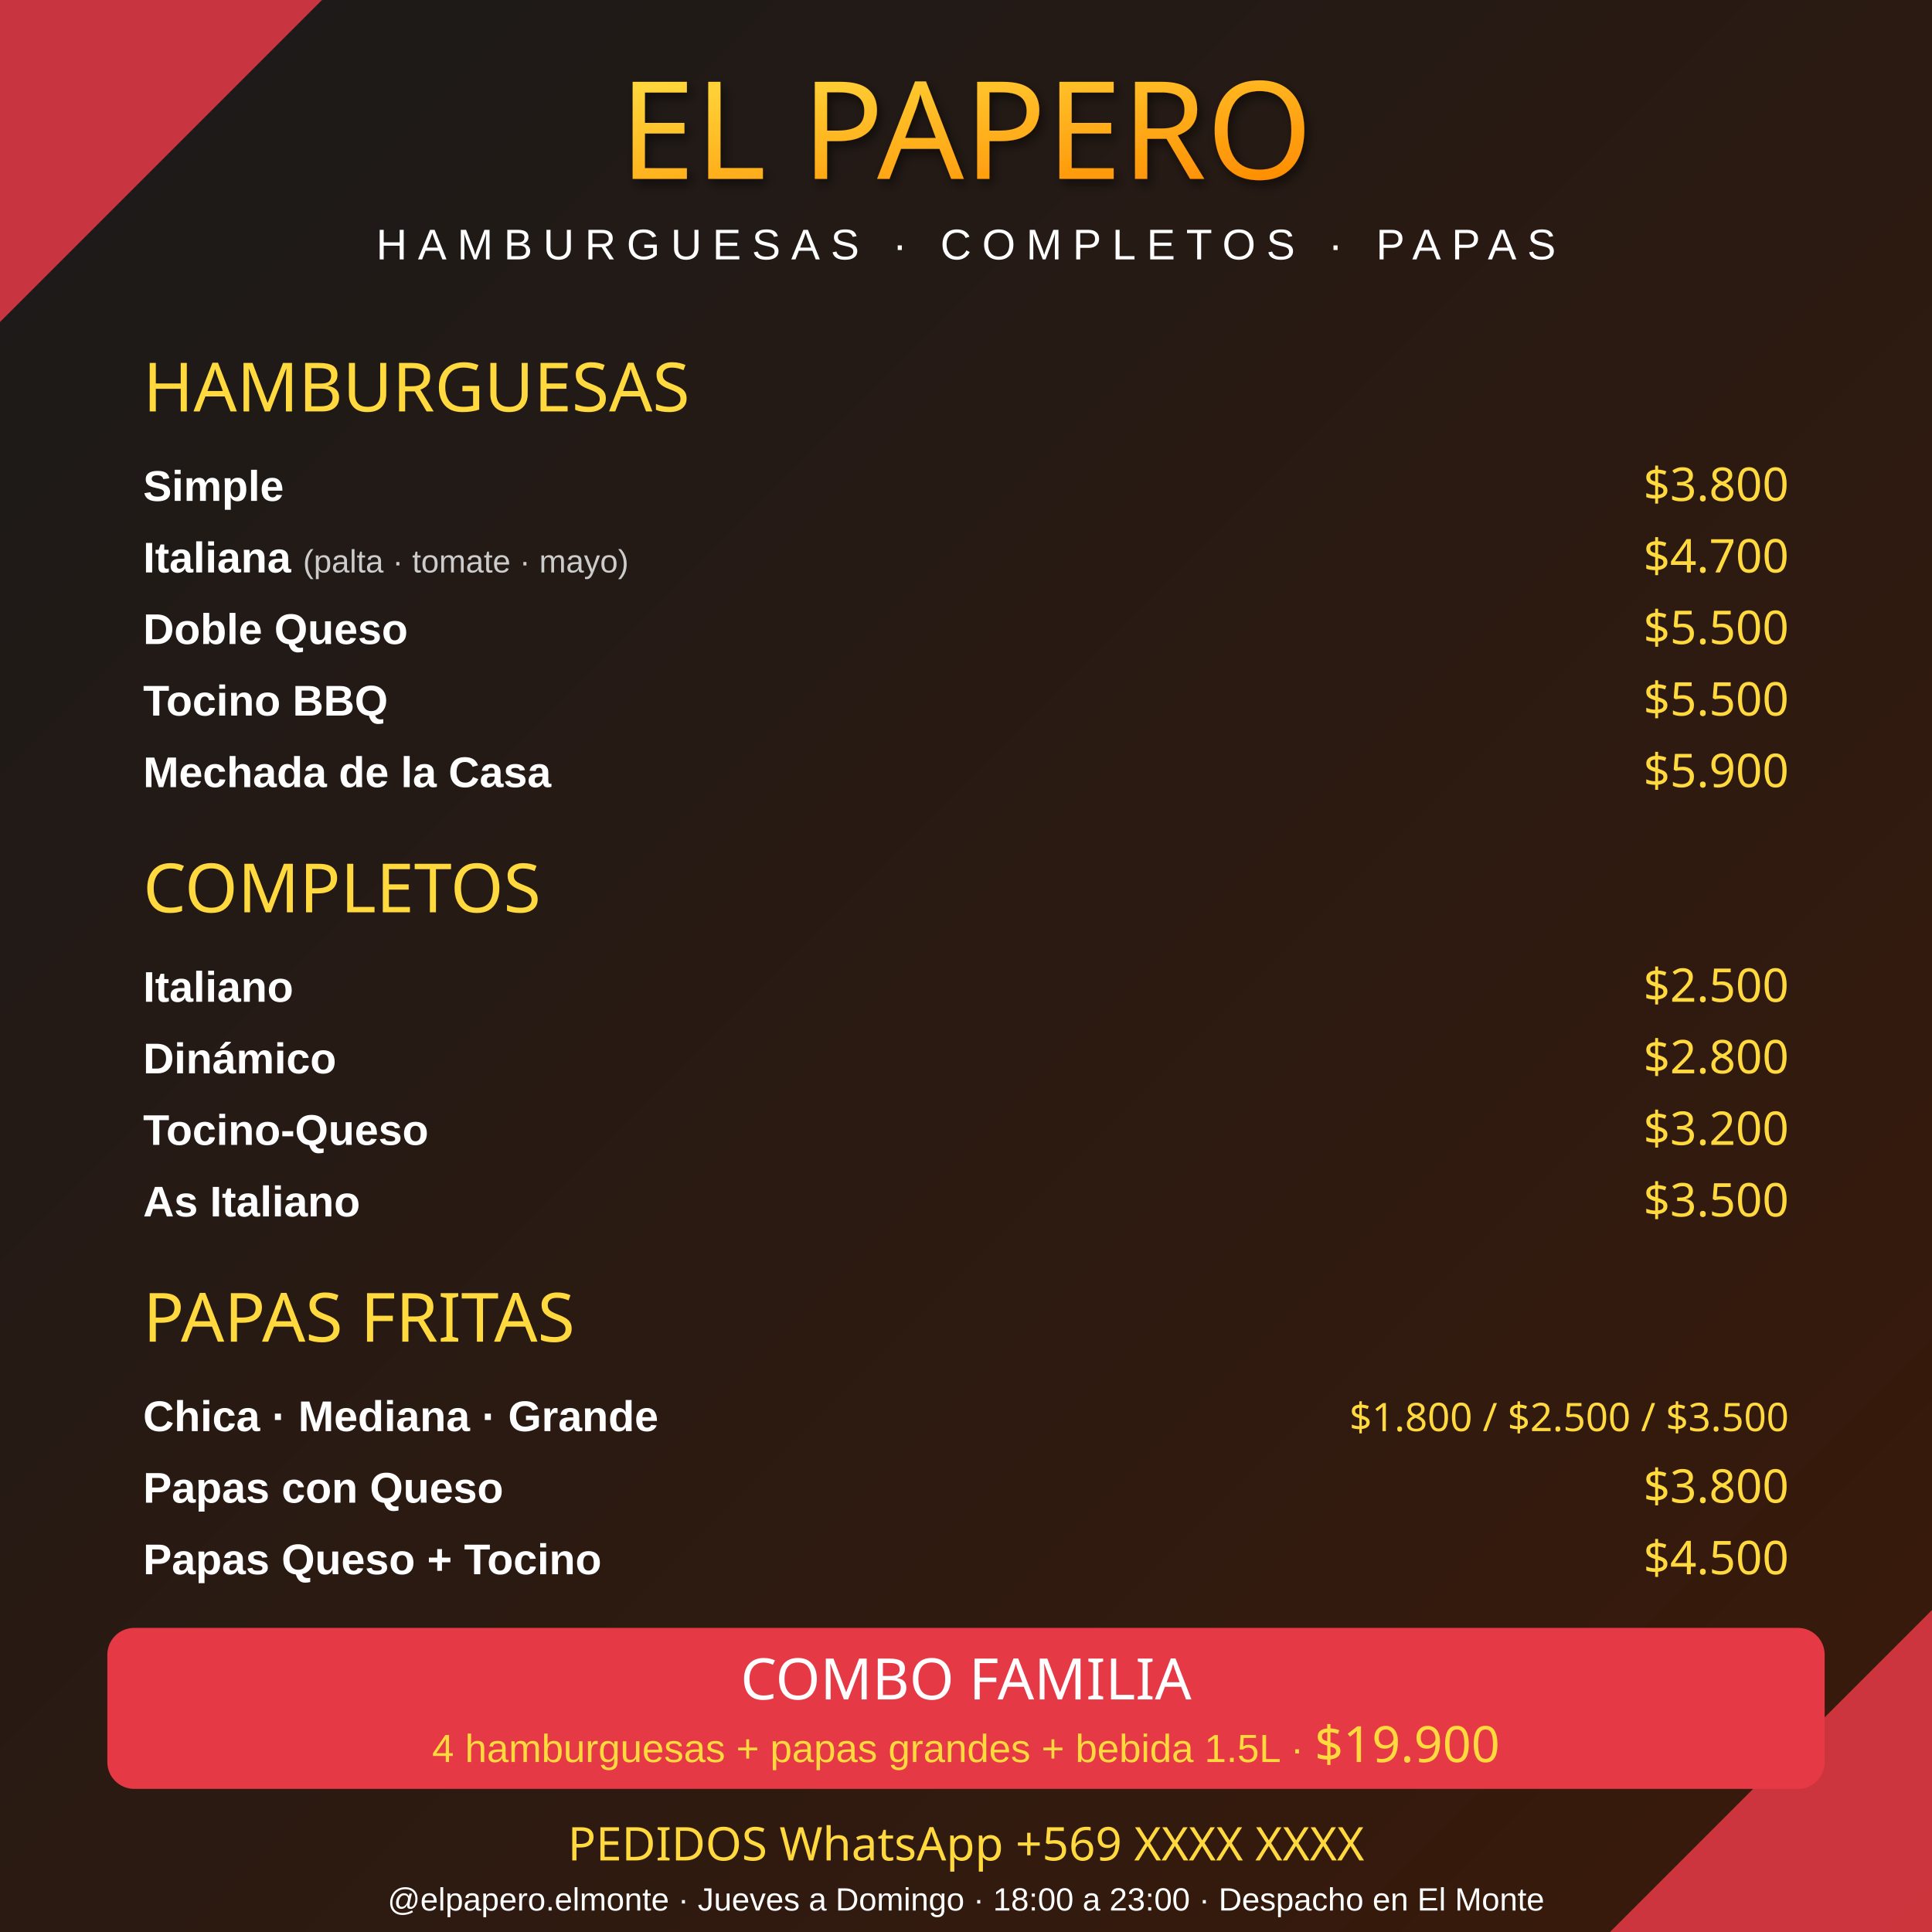
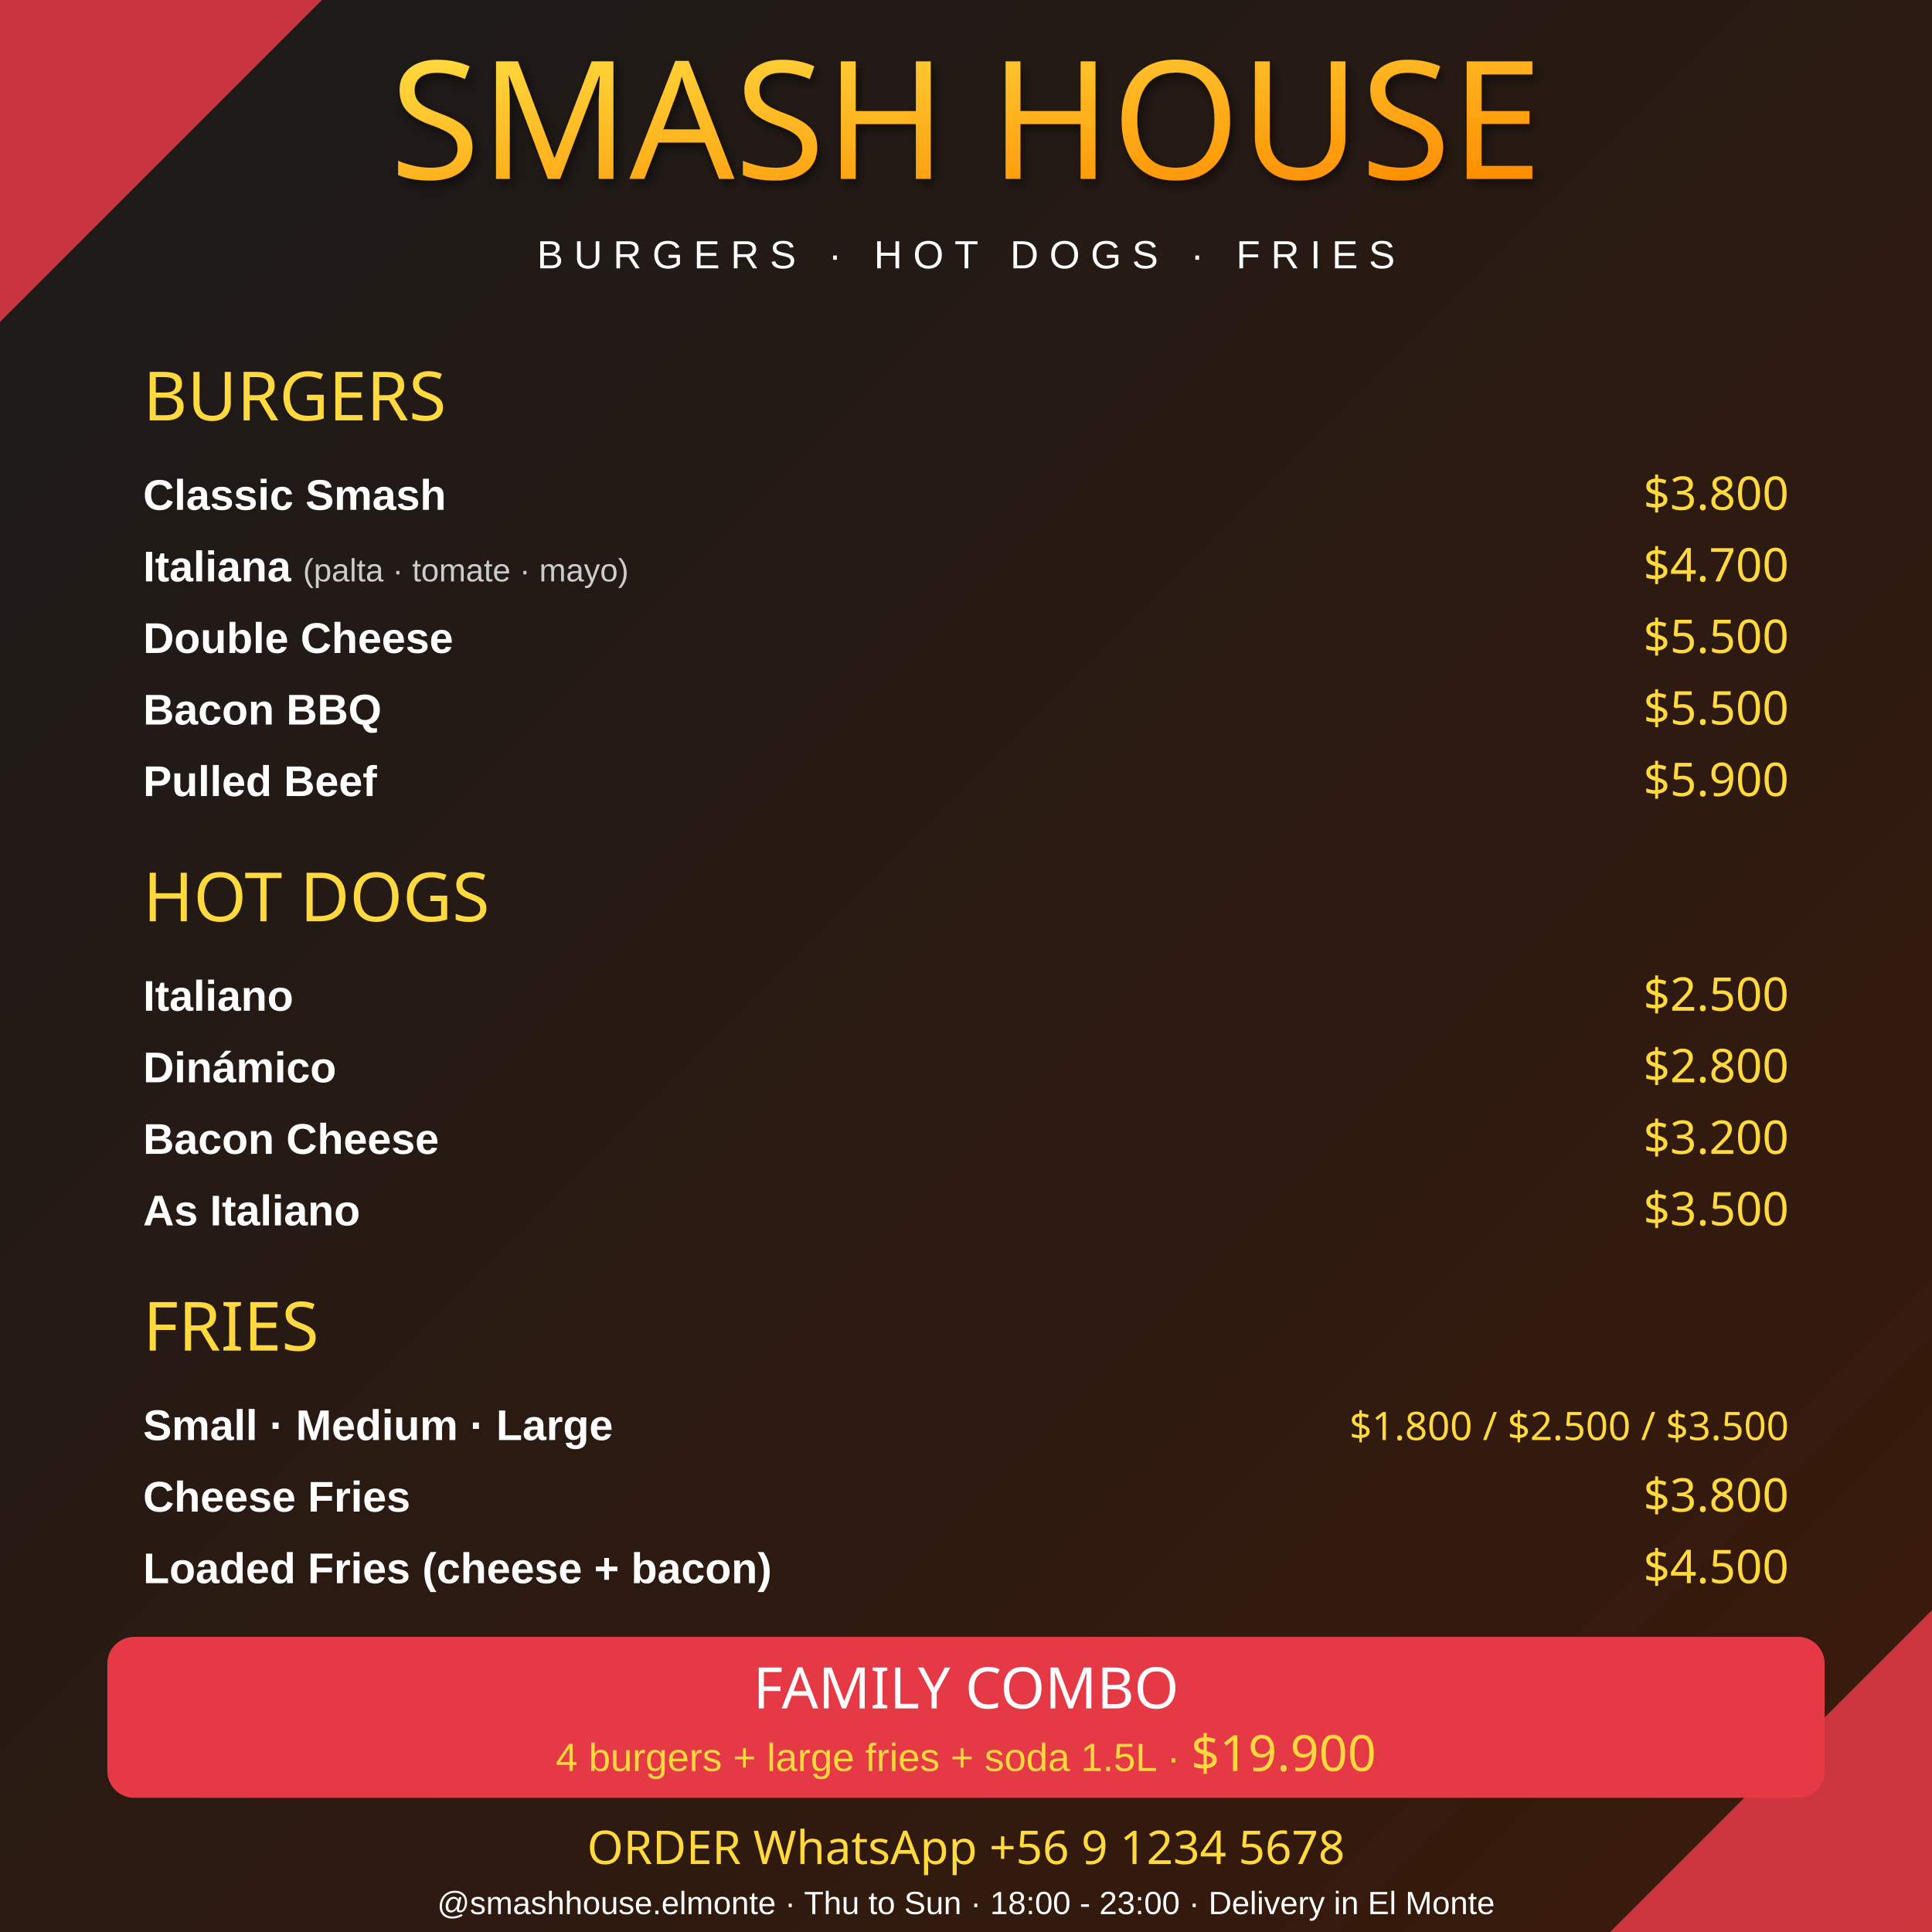
<svg xmlns="http://www.w3.org/2000/svg" viewBox="0 0 1080 1080" width="1080" height="1080">
  <defs>
    <linearGradient id="bg" x1="0%" y1="0%" x2="100%" y2="100%">
      <stop offset="0%" stop-color="#1a1a1a" />
      <stop offset="100%" stop-color="#3a1a0a" />
    </linearGradient>
    <linearGradient id="gold" x1="0%" y1="0%" x2="100%" y2="100%">
      <stop offset="0%" stop-color="#FFD93D" />
      <stop offset="100%" stop-color="#FF8C00" />
    </linearGradient>
    <filter id="shadow" x="-20%" y="-20%" width="140%" height="140%">
      <feGaussianBlur in="SourceAlpha" stdDeviation="3" />
      <feOffset dx="2" dy="3" result="offsetblur" />
      <feComponentTransfer>
        <feFuncA type="linear" slope="0.5" />
      </feComponentTransfer>
      <feMerge>
        <feMergeNode />
        <feMergeNode in="SourceGraphic" />
      </feMerge>
    </filter>
  </defs>
  <rect width="1080" height="1080" fill="url(#bg)" />
  <path d="M 0 0 L 180 0 L 0 180 Z" fill="#E63946" opacity="0.85" />
  <path d="M 1080 1080 L 900 1080 L 1080 900 Z" fill="#E63946" opacity="0.85" />
-   <text x="540" y="100" text-anchor="middle" font-family="Impact, Arial Black, sans-serif" font-size="76" fill="url(#gold)" filter="url(#shadow)">EL PAPERO</text>
-   <text x="540" y="145" text-anchor="middle" font-family="Arial, sans-serif" font-size="24" fill="#FFFFFF" letter-spacing="6">HAMBURGUESAS · COMPLETOS · PAPAS</text>
-   <line x1="200" y1="175" x2="880" y2="175" stroke="url(#gold)" stroke-width="3" />
-   <text x="80" y="230" font-family="Impact, sans-serif" font-size="38" fill="#FFD93D">HAMBURGUESAS</text>
-   <text x="80" y="280" font-family="Arial, sans-serif" font-size="24" fill="#FFFFFF" font-weight="bold">Simple</text>
-   <text x="1000" y="280" text-anchor="end" font-family="Arial Black, sans-serif" font-size="26" fill="#FFD93D">$3.800</text>
-   <text x="80" y="320" font-family="Arial, sans-serif" font-size="24" fill="#FFFFFF" font-weight="bold">Italiana <tspan font-size="18" fill="#cccccc" font-weight="normal">(palta · tomate · mayo)</tspan>
+   <text x="540" y="100" text-anchor="middle" font-family="Impact, Arial Black, sans-serif" font-size="92" fill="url(#gold)" filter="url(#shadow)">SMASH HOUSE</text>
+   <text x="540" y="150" text-anchor="middle" font-family="Arial, sans-serif" font-size="22" fill="#FFFFFF" letter-spacing="6">BURGERS · HOT DOGS · FRIES</text>
+   <line x1="200" y1="180" x2="880" y2="180" stroke="url(#gold)" stroke-width="3" />
+   <text x="80" y="235" font-family="Impact, sans-serif" font-size="38" fill="#FFD93D">BURGERS</text>
+   <text x="80" y="285" font-family="Arial, sans-serif" font-size="24" fill="#FFFFFF" font-weight="bold">Classic Smash</text>
+   <text x="1000" y="285" text-anchor="end" font-family="Arial Black, sans-serif" font-size="26" fill="#FFD93D">$3.800</text>
+   <text x="80" y="325" font-family="Arial, sans-serif" font-size="24" fill="#FFFFFF" font-weight="bold">Italiana <tspan font-size="18" fill="#cccccc" font-weight="normal">(palta · tomate · mayo)</tspan>
  </text>
-   <text x="1000" y="320" text-anchor="end" font-family="Arial Black, sans-serif" font-size="26" fill="#FFD93D">$4.700</text>
-   <text x="80" y="360" font-family="Arial, sans-serif" font-size="24" fill="#FFFFFF" font-weight="bold">Doble Queso</text>
-   <text x="1000" y="360" text-anchor="end" font-family="Arial Black, sans-serif" font-size="26" fill="#FFD93D">$5.500</text>
-   <text x="80" y="400" font-family="Arial, sans-serif" font-size="24" fill="#FFFFFF" font-weight="bold">Tocino BBQ</text>
-   <text x="1000" y="400" text-anchor="end" font-family="Arial Black, sans-serif" font-size="26" fill="#FFD93D">$5.500</text>
-   <text x="80" y="440" font-family="Arial, sans-serif" font-size="24" fill="#FFFFFF" font-weight="bold">Mechada de la Casa</text>
-   <text x="1000" y="440" text-anchor="end" font-family="Arial Black, sans-serif" font-size="26" fill="#FFD93D">$5.900</text>
-   <text x="80" y="510" font-family="Impact, sans-serif" font-size="38" fill="#FFD93D">COMPLETOS</text>
-   <text x="80" y="560" font-family="Arial, sans-serif" font-size="24" fill="#FFFFFF" font-weight="bold">Italiano</text>
-   <text x="1000" y="560" text-anchor="end" font-family="Arial Black, sans-serif" font-size="26" fill="#FFD93D">$2.500</text>
-   <text x="80" y="600" font-family="Arial, sans-serif" font-size="24" fill="#FFFFFF" font-weight="bold">Dinámico</text>
-   <text x="1000" y="600" text-anchor="end" font-family="Arial Black, sans-serif" font-size="26" fill="#FFD93D">$2.800</text>
-   <text x="80" y="640" font-family="Arial, sans-serif" font-size="24" fill="#FFFFFF" font-weight="bold">Tocino-Queso</text>
-   <text x="1000" y="640" text-anchor="end" font-family="Arial Black, sans-serif" font-size="26" fill="#FFD93D">$3.200</text>
-   <text x="80" y="680" font-family="Arial, sans-serif" font-size="24" fill="#FFFFFF" font-weight="bold">As Italiano</text>
-   <text x="1000" y="680" text-anchor="end" font-family="Arial Black, sans-serif" font-size="26" fill="#FFD93D">$3.500</text>
-   <text x="80" y="750" font-family="Impact, sans-serif" font-size="38" fill="#FFD93D">PAPAS FRITAS</text>
-   <text x="80" y="800" font-family="Arial, sans-serif" font-size="24" fill="#FFFFFF" font-weight="bold">Chica · Mediana · Grande</text>
-   <text x="1000" y="800" text-anchor="end" font-family="Arial Black, sans-serif" font-size="22" fill="#FFD93D">$1.800 / $2.500 / $3.500</text>
-   <text x="80" y="840" font-family="Arial, sans-serif" font-size="24" fill="#FFFFFF" font-weight="bold">Papas con Queso</text>
-   <text x="1000" y="840" text-anchor="end" font-family="Arial Black, sans-serif" font-size="26" fill="#FFD93D">$3.800</text>
-   <text x="80" y="880" font-family="Arial, sans-serif" font-size="24" fill="#FFFFFF" font-weight="bold">Papas Queso + Tocino</text>
-   <text x="1000" y="880" text-anchor="end" font-family="Arial Black, sans-serif" font-size="26" fill="#FFD93D">$4.500</text>
-   <rect x="60" y="910" width="960" height="90" rx="15" fill="#E63946" />
-   <text x="540" y="950" text-anchor="middle" font-family="Impact, sans-serif" font-size="32" fill="#FFFFFF">COMBO FAMILIA</text>
-   <text x="540" y="985" text-anchor="middle" font-family="Arial, sans-serif" font-size="22" fill="#FFD93D">4 hamburguesas + papas grandes + bebida 1.5L · <tspan font-family="Arial Black, sans-serif" font-size="28">$19.900</tspan>
+   <text x="1000" y="325" text-anchor="end" font-family="Arial Black, sans-serif" font-size="26" fill="#FFD93D">$4.700</text>
+   <text x="80" y="365" font-family="Arial, sans-serif" font-size="24" fill="#FFFFFF" font-weight="bold">Double Cheese</text>
+   <text x="1000" y="365" text-anchor="end" font-family="Arial Black, sans-serif" font-size="26" fill="#FFD93D">$5.500</text>
+   <text x="80" y="405" font-family="Arial, sans-serif" font-size="24" fill="#FFFFFF" font-weight="bold">Bacon BBQ</text>
+   <text x="1000" y="405" text-anchor="end" font-family="Arial Black, sans-serif" font-size="26" fill="#FFD93D">$5.500</text>
+   <text x="80" y="445" font-family="Arial, sans-serif" font-size="24" fill="#FFFFFF" font-weight="bold">Pulled Beef</text>
+   <text x="1000" y="445" text-anchor="end" font-family="Arial Black, sans-serif" font-size="26" fill="#FFD93D">$5.900</text>
+   <text x="80" y="515" font-family="Impact, sans-serif" font-size="38" fill="#FFD93D">HOT DOGS</text>
+   <text x="80" y="565" font-family="Arial, sans-serif" font-size="24" fill="#FFFFFF" font-weight="bold">Italiano</text>
+   <text x="1000" y="565" text-anchor="end" font-family="Arial Black, sans-serif" font-size="26" fill="#FFD93D">$2.500</text>
+   <text x="80" y="605" font-family="Arial, sans-serif" font-size="24" fill="#FFFFFF" font-weight="bold">Dinámico</text>
+   <text x="1000" y="605" text-anchor="end" font-family="Arial Black, sans-serif" font-size="26" fill="#FFD93D">$2.800</text>
+   <text x="80" y="645" font-family="Arial, sans-serif" font-size="24" fill="#FFFFFF" font-weight="bold">Bacon Cheese</text>
+   <text x="1000" y="645" text-anchor="end" font-family="Arial Black, sans-serif" font-size="26" fill="#FFD93D">$3.200</text>
+   <text x="80" y="685" font-family="Arial, sans-serif" font-size="24" fill="#FFFFFF" font-weight="bold">As Italiano</text>
+   <text x="1000" y="685" text-anchor="end" font-family="Arial Black, sans-serif" font-size="26" fill="#FFD93D">$3.500</text>
+   <text x="80" y="755" font-family="Impact, sans-serif" font-size="38" fill="#FFD93D">FRIES</text>
+   <text x="80" y="805" font-family="Arial, sans-serif" font-size="24" fill="#FFFFFF" font-weight="bold">Small · Medium · Large</text>
+   <text x="1000" y="805" text-anchor="end" font-family="Arial Black, sans-serif" font-size="22" fill="#FFD93D">$1.800 / $2.500 / $3.500</text>
+   <text x="80" y="845" font-family="Arial, sans-serif" font-size="24" fill="#FFFFFF" font-weight="bold">Cheese Fries</text>
+   <text x="1000" y="845" text-anchor="end" font-family="Arial Black, sans-serif" font-size="26" fill="#FFD93D">$3.800</text>
+   <text x="80" y="885" font-family="Arial, sans-serif" font-size="24" fill="#FFFFFF" font-weight="bold">Loaded Fries (cheese + bacon)</text>
+   <text x="1000" y="885" text-anchor="end" font-family="Arial Black, sans-serif" font-size="26" fill="#FFD93D">$4.500</text>
+   <rect x="60" y="915" width="960" height="90" rx="15" fill="#E63946" />
+   <text x="540" y="955" text-anchor="middle" font-family="Impact, sans-serif" font-size="32" fill="#FFFFFF">FAMILY COMBO</text>
+   <text x="540" y="990" text-anchor="middle" font-family="Arial, sans-serif" font-size="22" fill="#FFD93D">4 burgers + large fries + soda 1.5L · <tspan font-family="Arial Black, sans-serif" font-size="28">$19.900</tspan>
  </text>
-   <text x="540" y="1040" text-anchor="middle" font-family="Arial Black, sans-serif" font-size="26" fill="#FFD93D">PEDIDOS WhatsApp +569 XXXX XXXX</text>
-   <text x="540" y="1068" text-anchor="middle" font-family="Arial, sans-serif" font-size="18" fill="#FFFFFF">@elpapero.elmonte · Jueves a Domingo · 18:00 a 23:00 · Despacho en El Monte</text>
+   <text x="540" y="1042" text-anchor="middle" font-family="Arial Black, sans-serif" font-size="26" fill="#FFD93D">ORDER WhatsApp +56 9 1234 5678</text>
+   <text x="540" y="1070" text-anchor="middle" font-family="Arial, sans-serif" font-size="18" fill="#FFFFFF">@smashhouse.elmonte · Thu to Sun · 18:00 - 23:00 · Delivery in El Monte</text>
</svg>
